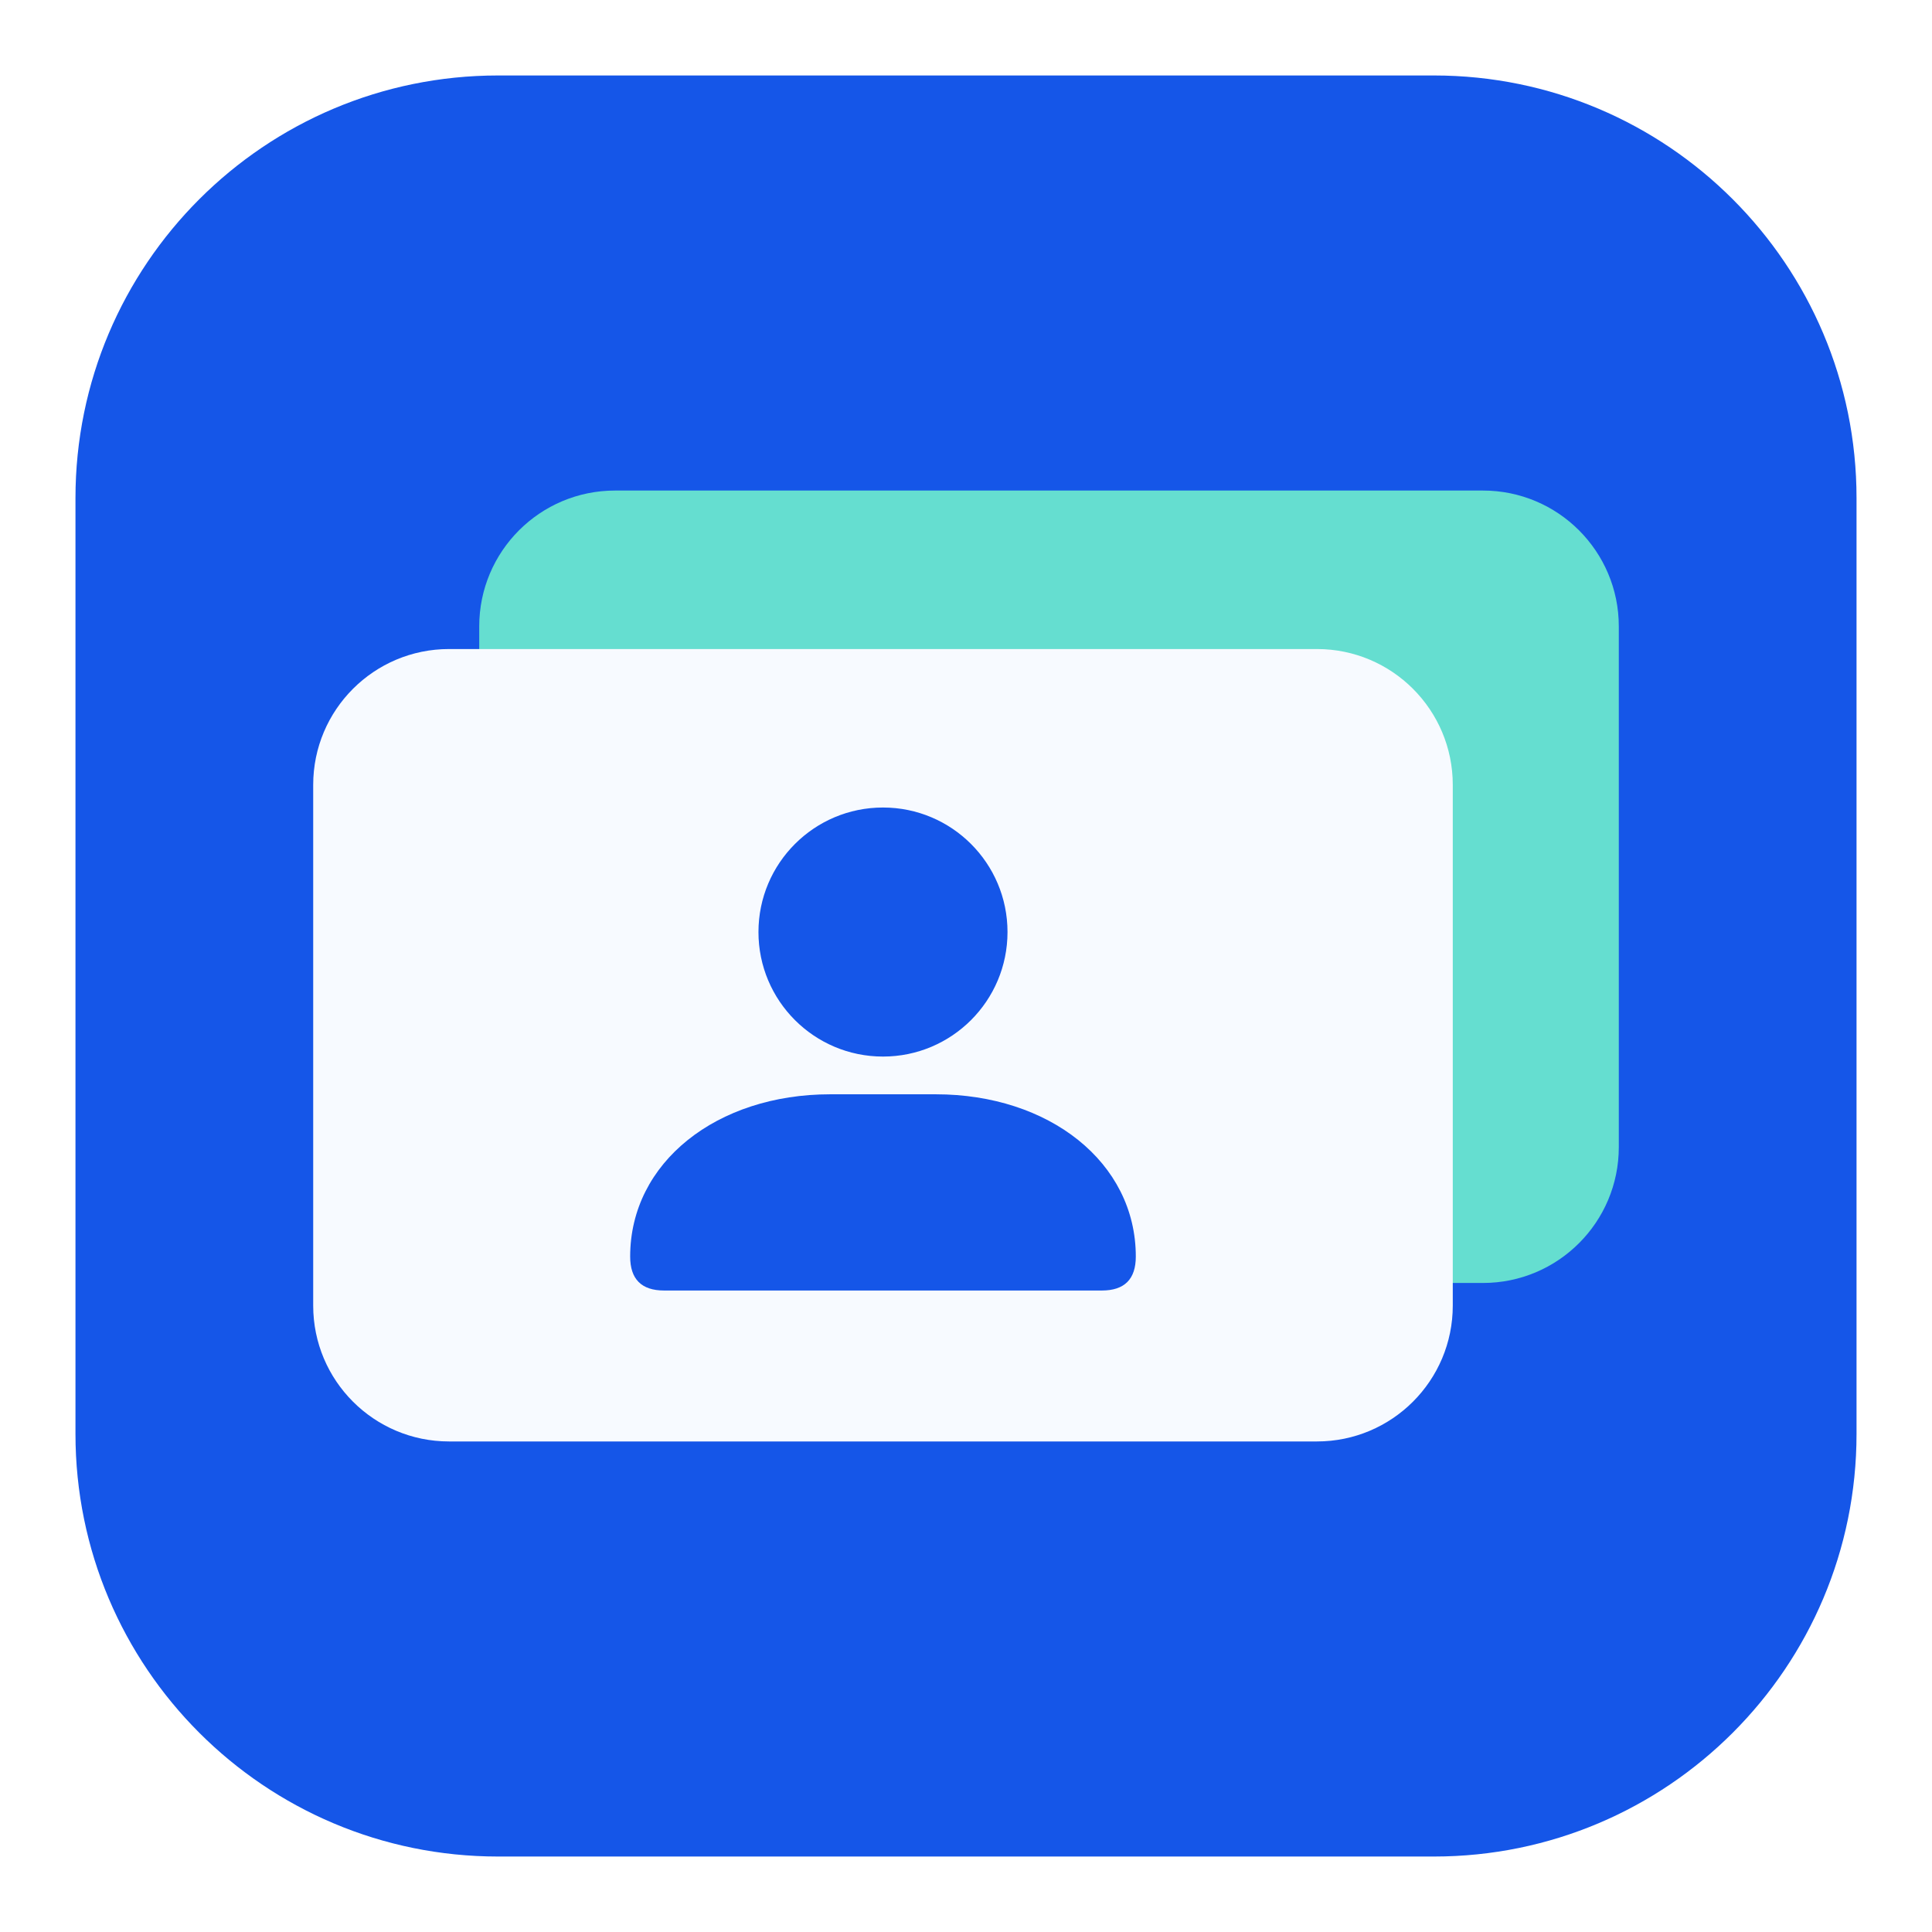
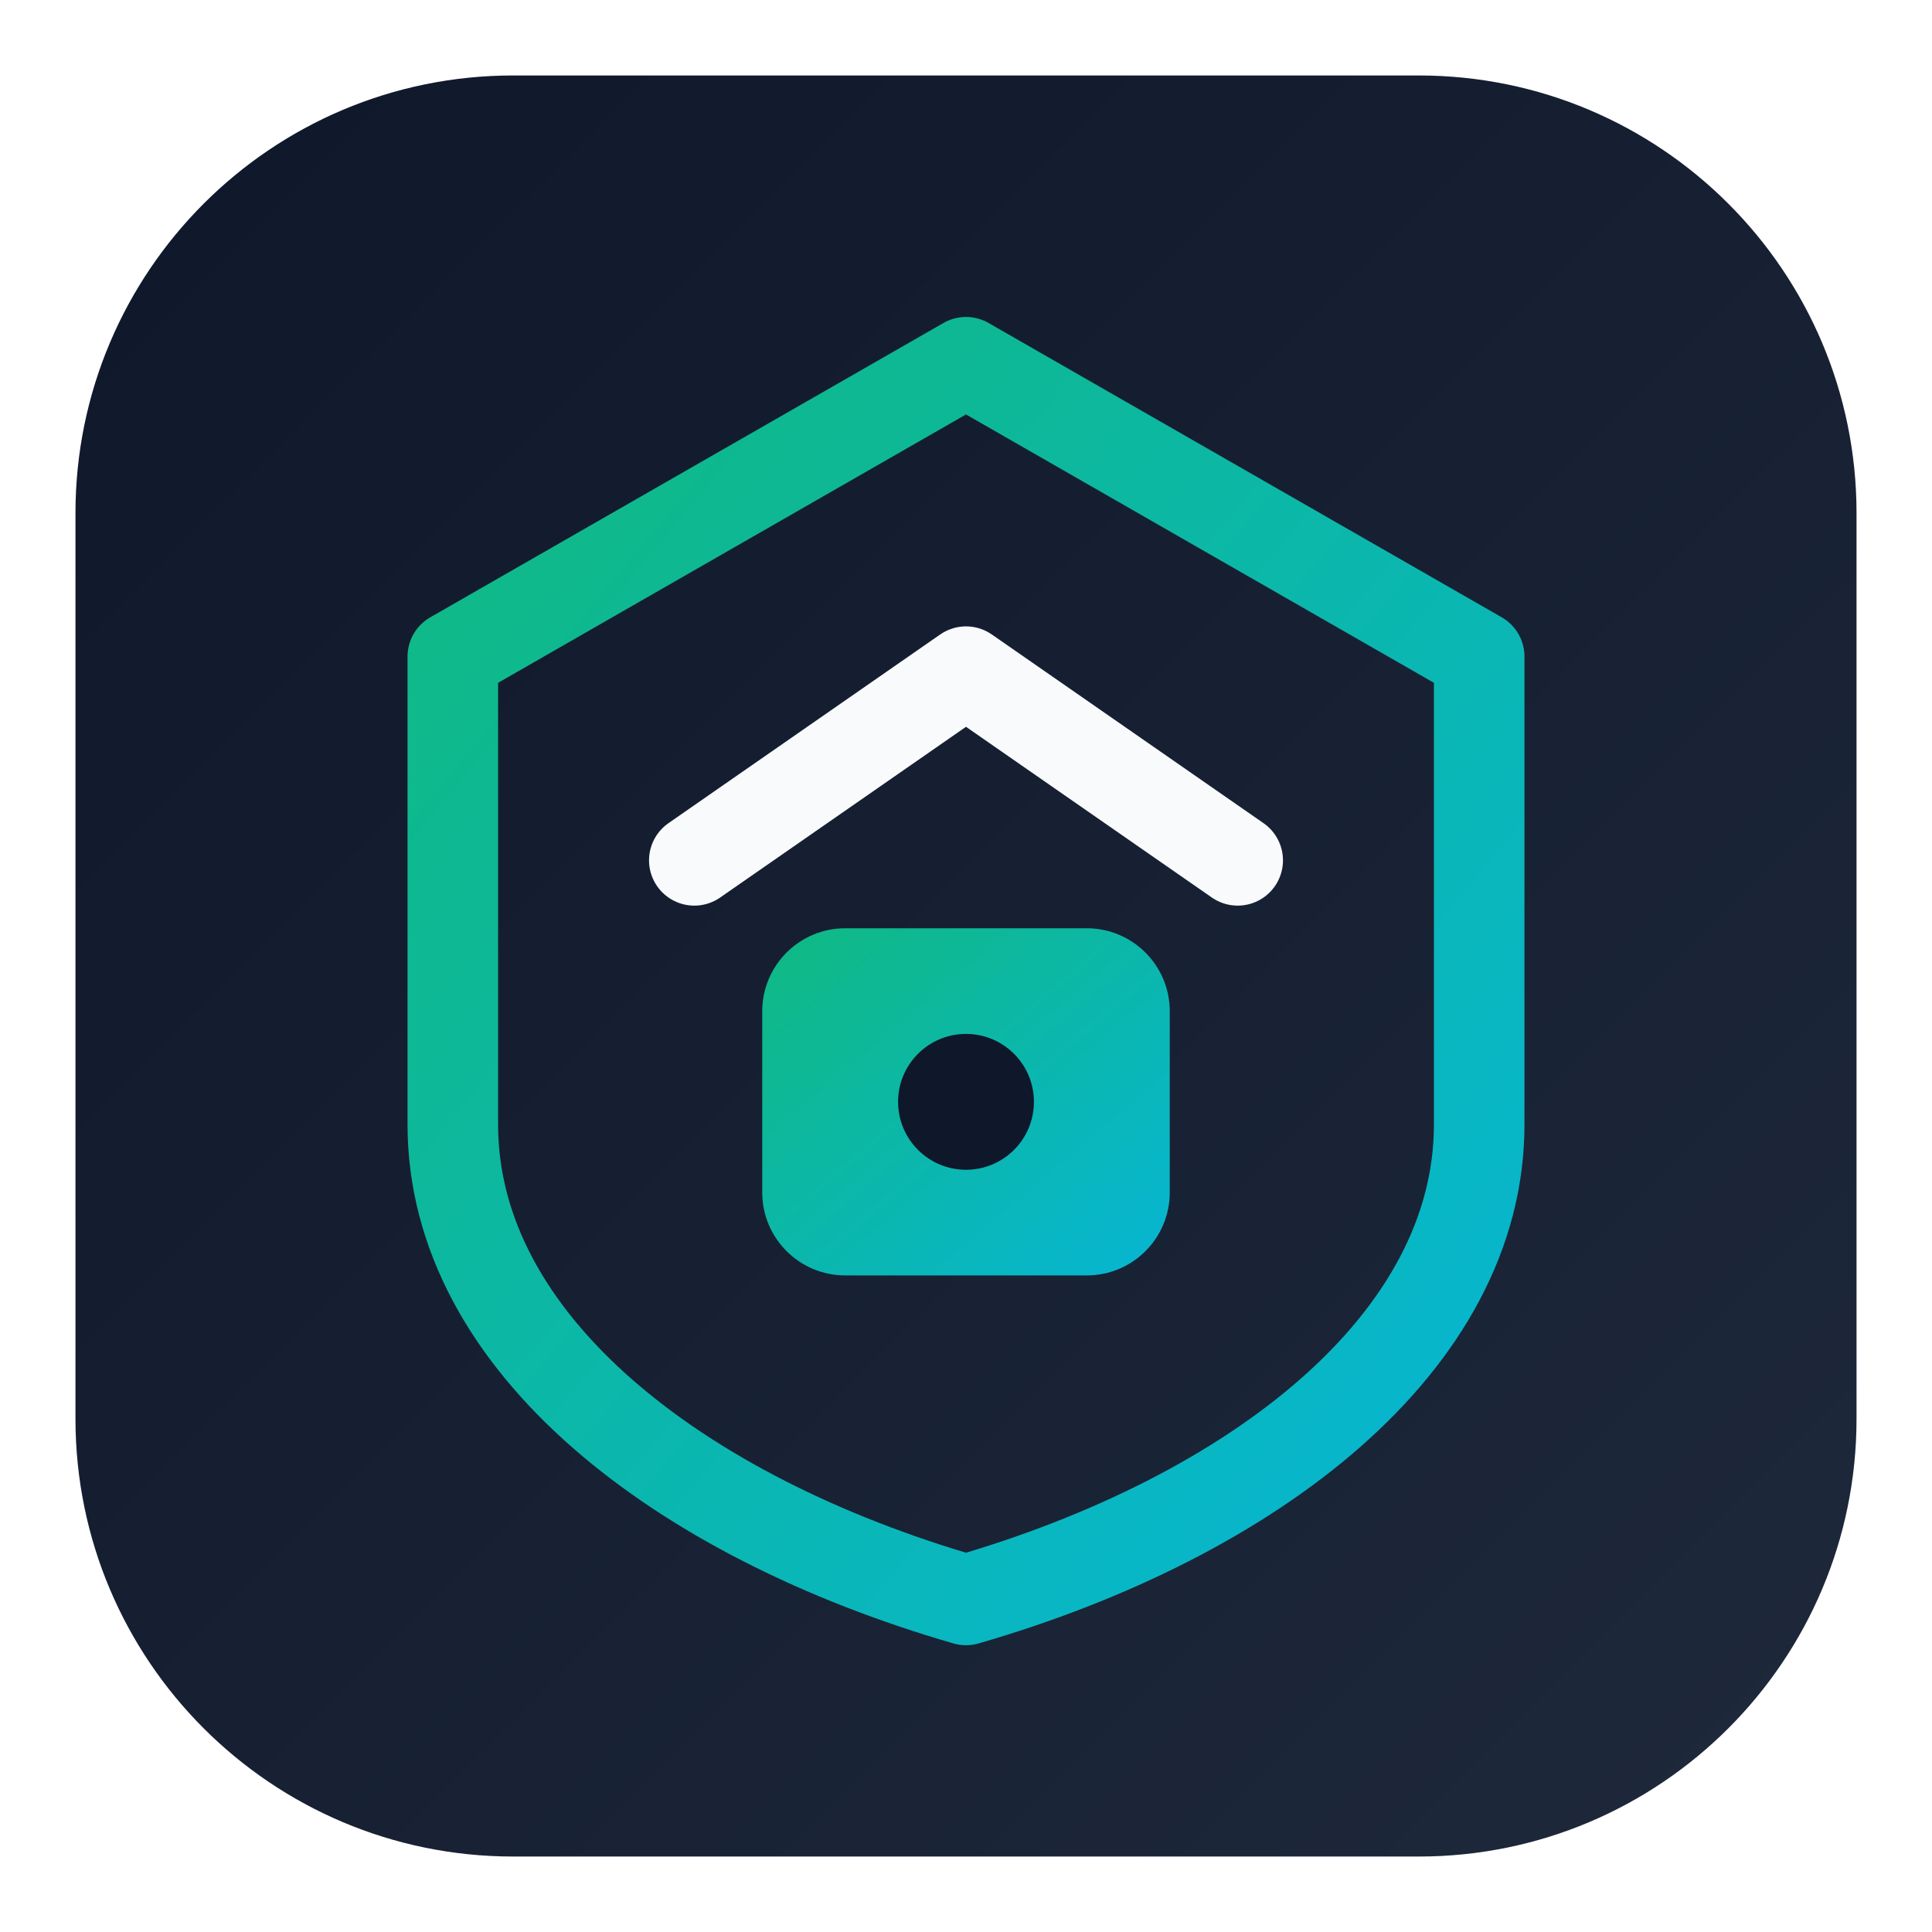
<svg xmlns="http://www.w3.org/2000/svg" width="512" height="512" viewBox="0 0 512 512">
-   <rect x="20" y="20" width="472" height="472" rx="112" fill="#1556E8" />
-   <rect x="127" y="130" width="302" height="210" rx="36" fill="#65DED0" />
-   <rect x="83" y="172" width="302" height="210" rx="36" fill="#F7FAFF" />
-   <circle cx="234" cy="247" r="33" fill="#1556E8" />
-   <path d="M 167 333 C 167 308 190 290 220 290 H 248 C 278 290 301 308 301 333 Q 301 342 292 342 H 176 Q 167 342 167 333 Z" fill="#1556E8" />
+   <defs>
+     <linearGradient id="bg" x1="0" y1="0" x2="1" y2="1">
+       <stop offset="0%" stop-color="#0F172A" />
+       <stop offset="100%" stop-color="#1E293B" />
+     </linearGradient>
+     <linearGradient id="accent" x1="0" y1="0" x2="1" y2="1">
+       <stop offset="0%" stop-color="#10B981" />
+       <stop offset="100%" stop-color="#06B6D4" />
+     </linearGradient>
+   </defs>
+   <rect x="20" y="20" width="472" height="472" rx="116" fill="url(#bg)" />
+   <path d="M 256 96 L 392 174 V 298 C 392 356 332 402 256 424 C 180 402 120 356 120 298 V 174 Z" fill="none" stroke="url(#accent)" stroke-width="24" stroke-linejoin="round" />
+   <path d="M 184 228 L 256 178 L 328 228" fill="none" stroke="#F8FAFC" stroke-width="24" stroke-linecap="round" stroke-linejoin="round" />
+   <rect x="202" y="246" width="108" height="92" rx="22" fill="url(#accent)" />
+   <circle cx="256" cy="292" r="18" fill="#0F172A" />
</svg>
